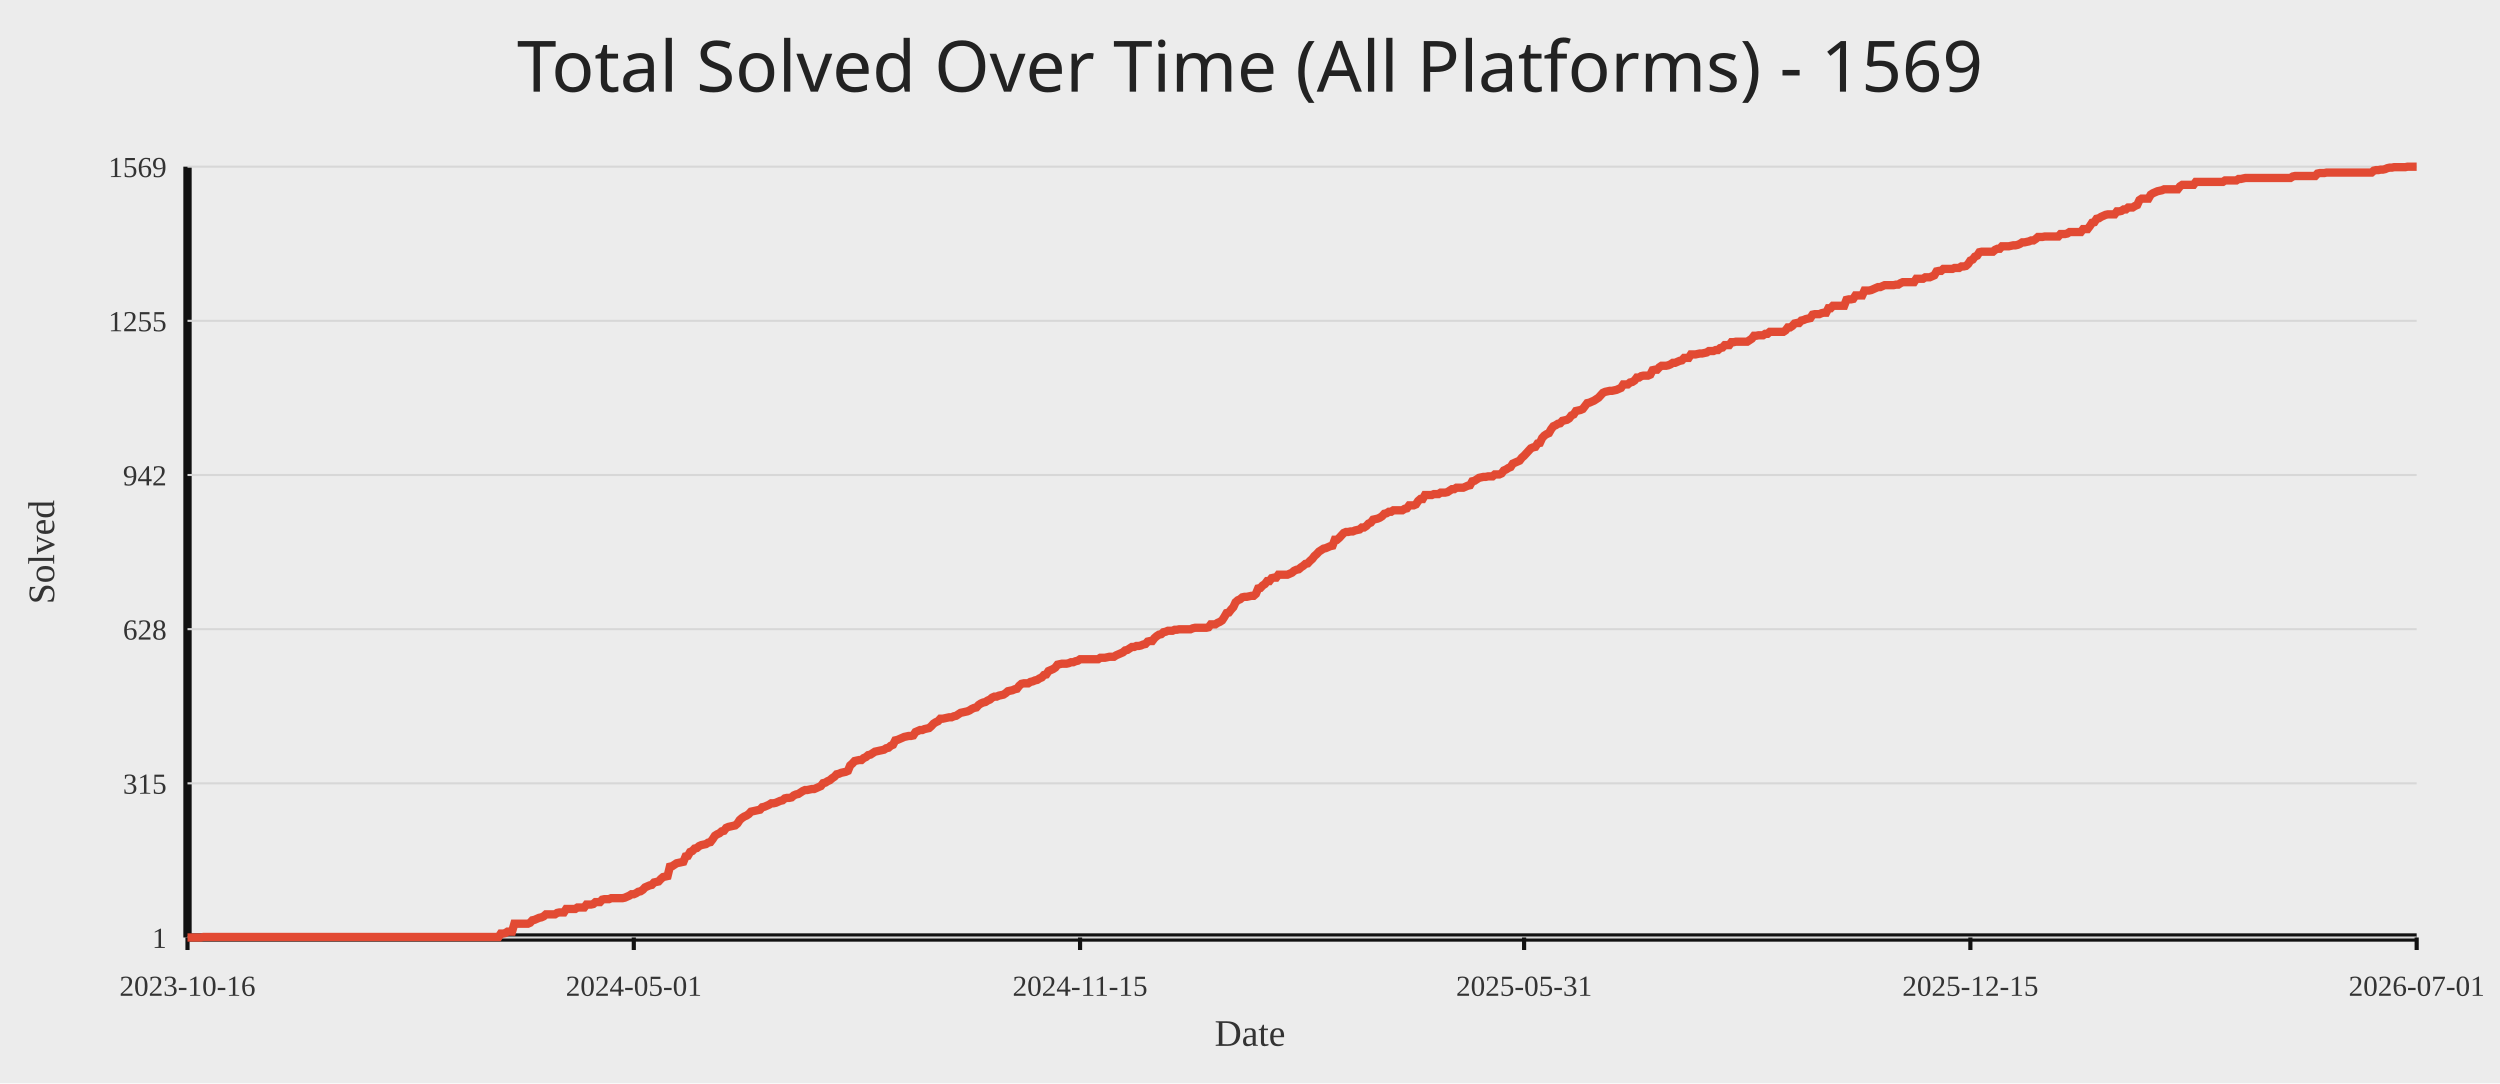
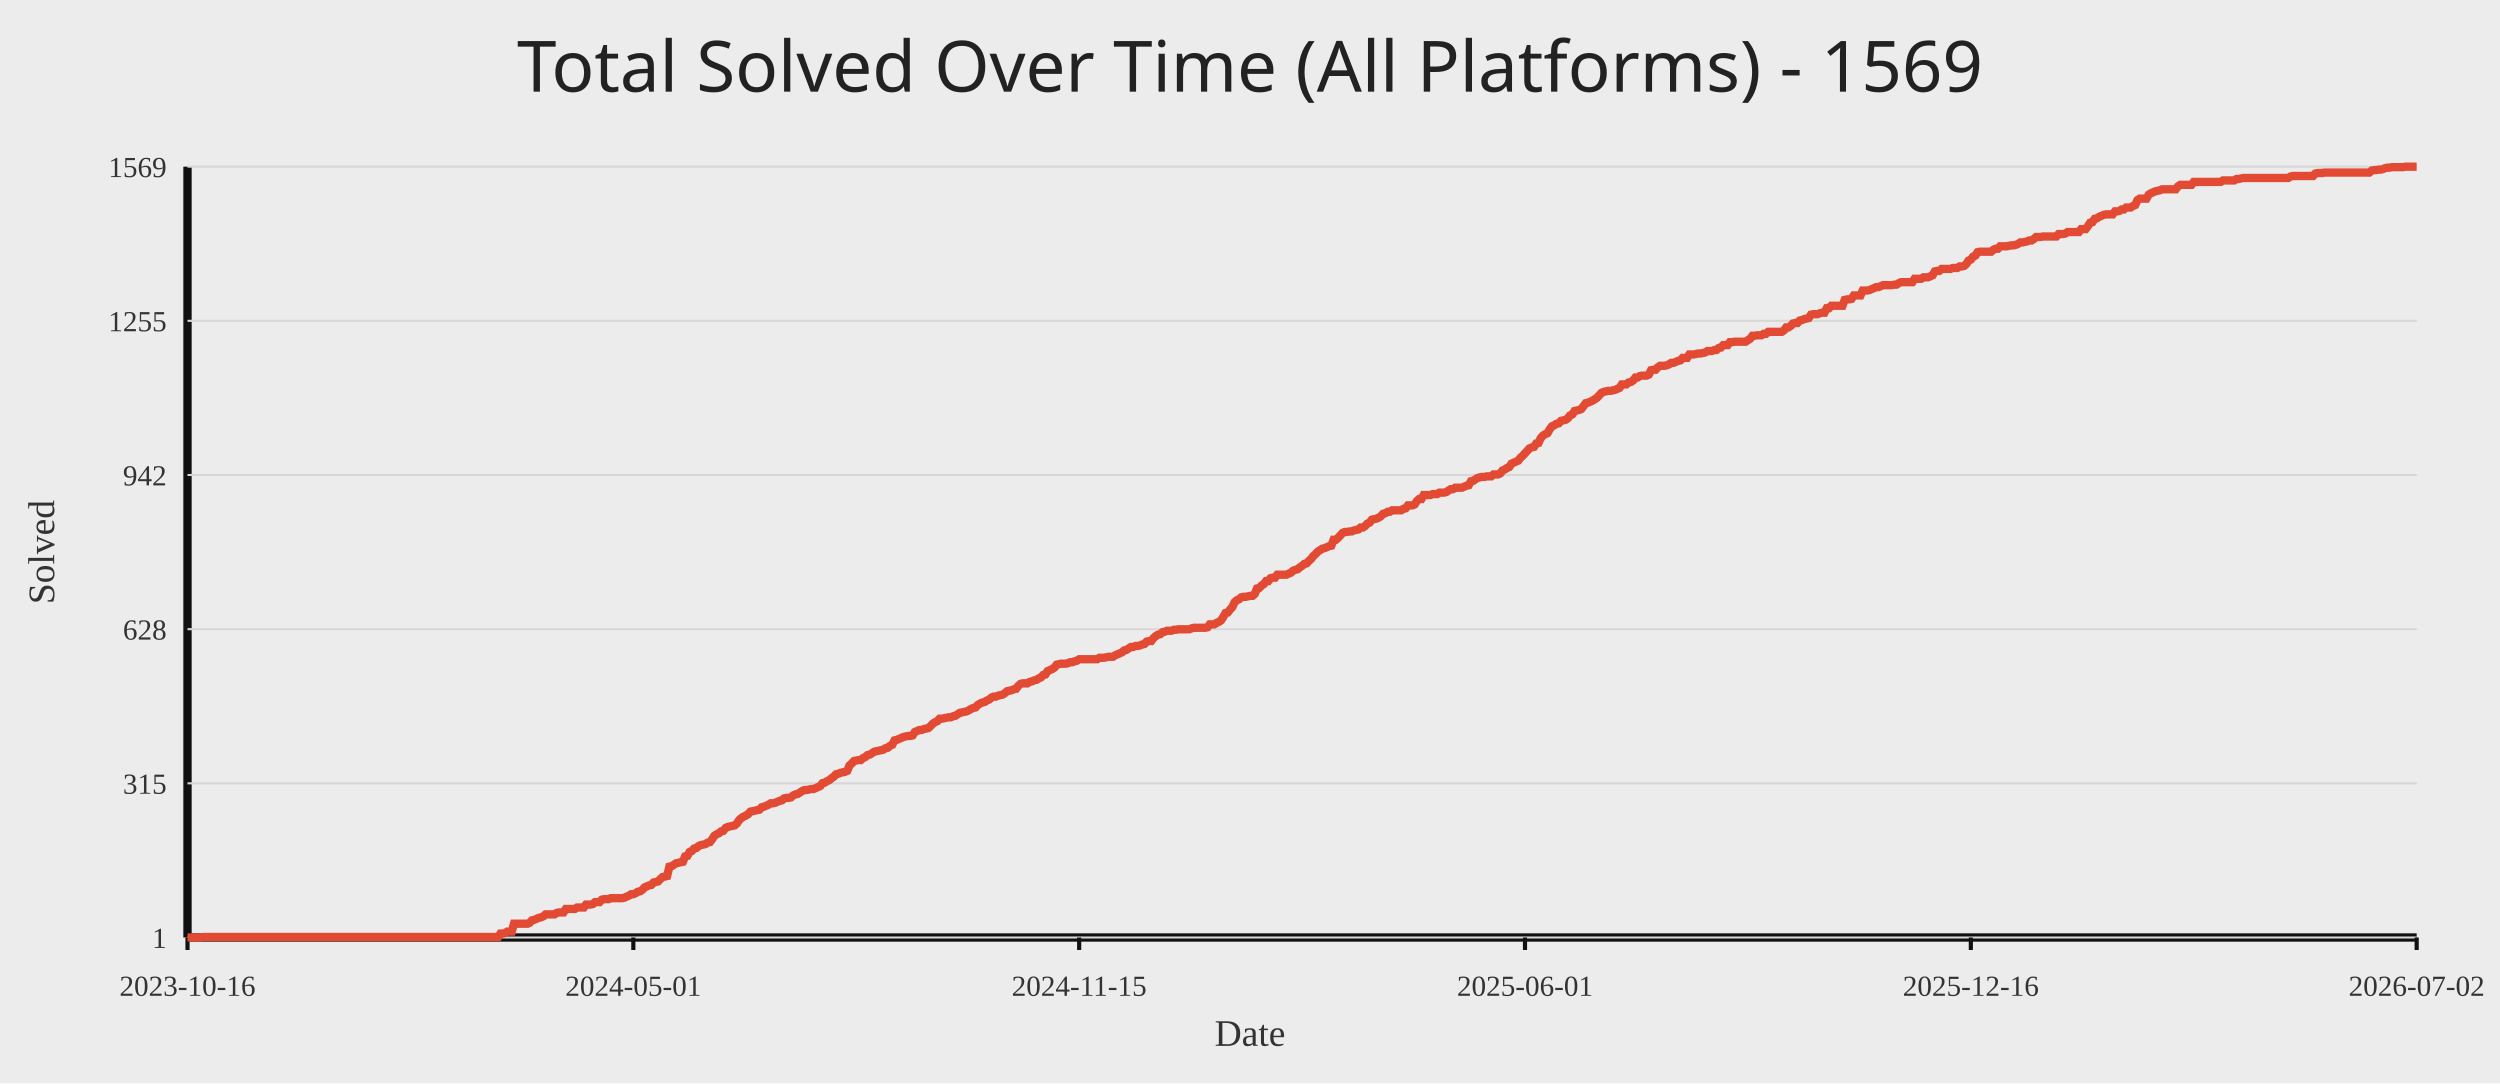
<svg xmlns="http://www.w3.org/2000/svg" width="1200" height="520">
  <rect width="100%" height="100%" fill="#ececec" />
  <text x="50%" y="44" text-anchor="middle" fill="#222" font-size="34" font-family="Comic Sans MS, Segoe UI">Total Solved Over Time (All Platforms) - 1569</text>
  <line x1="90" y1="450" x2="1160" y2="450" stroke="#111" stroke-width="4" />
  <line x1="90" y1="80" x2="90" y2="450" stroke="#111" stroke-width="4" />
  <line x1="90" y1="450.00" x2="1160" y2="450.00" stroke="#d7d7d7" stroke-width="1" />
  <text x="80" y="455.00" text-anchor="end" fill="#333" font-size="14">1</text>
  <line x1="90" y1="376.00" x2="1160" y2="376.00" stroke="#d7d7d7" stroke-width="1" />
  <text x="80" y="381.00" text-anchor="end" fill="#333" font-size="14">315</text>
  <line x1="90" y1="302.00" x2="1160" y2="302.00" stroke="#d7d7d7" stroke-width="1" />
  <text x="80" y="307.00" text-anchor="end" fill="#333" font-size="14">628</text>
  <line x1="90" y1="228.00" x2="1160" y2="228.00" stroke="#d7d7d7" stroke-width="1" />
  <text x="80" y="233.00" text-anchor="end" fill="#333" font-size="14">942</text>
  <line x1="90" y1="154.00" x2="1160" y2="154.00" stroke="#d7d7d7" stroke-width="1" />
  <text x="80" y="159.00" text-anchor="end" fill="#333" font-size="14">1255</text>
  <line x1="90" y1="80.00" x2="1160" y2="80.00" stroke="#d7d7d7" stroke-width="1" />
  <text x="80" y="85.00" text-anchor="end" fill="#333" font-size="14">1569</text>
  <line x1="90.00" y1="450" x2="90.00" y2="456" stroke="#111" stroke-width="2" />
  <text x="90.00" y="478" text-anchor="middle" fill="#333" font-size="14">2023-10-16</text>
-   <line x1="304.22" y1="450" x2="304.22" y2="456" stroke="#111" stroke-width="2" />
-   <text x="304.22" y="478" text-anchor="middle" fill="#333" font-size="14">2024-05-01</text>
-   <line x1="518.43" y1="450" x2="518.43" y2="456" stroke="#111" stroke-width="2" />
-   <text x="518.43" y="478" text-anchor="middle" fill="#333" font-size="14">2024-11-15</text>
-   <line x1="731.57" y1="450" x2="731.57" y2="456" stroke="#111" stroke-width="2" />
-   <text x="731.57" y="478" text-anchor="middle" fill="#333" font-size="14">2025-05-31</text>
-   <line x1="945.78" y1="450" x2="945.78" y2="456" stroke="#111" stroke-width="2" />
-   <text x="945.78" y="478" text-anchor="middle" fill="#333" font-size="14">2025-12-15</text>
+   <line x1="304.00" y1="450" x2="304.00" y2="456" stroke="#111" stroke-width="2" />
+   <text x="304.00" y="478" text-anchor="middle" fill="#333" font-size="14">2024-05-01</text>
+   <line x1="518.00" y1="450" x2="518.00" y2="456" stroke="#111" stroke-width="2" />
+   <text x="518.00" y="478" text-anchor="middle" fill="#333" font-size="14">2024-11-15</text>
+   <line x1="732.00" y1="450" x2="732.00" y2="456" stroke="#111" stroke-width="2" />
+   <text x="732.00" y="478" text-anchor="middle" fill="#333" font-size="14">2025-06-01</text>
+   <line x1="946.00" y1="450" x2="946.00" y2="456" stroke="#111" stroke-width="2" />
+   <text x="946.00" y="478" text-anchor="middle" fill="#333" font-size="14">2025-12-16</text>
  <line x1="1160.00" y1="450" x2="1160.00" y2="456" stroke="#111" stroke-width="2" />
-   <text x="1160.00" y="478" text-anchor="middle" fill="#333" font-size="14">2026-07-01</text>
-   <polyline fill="none" stroke="#e24a33" stroke-width="4" points="90.00,450.00 91.08,450.00 92.16,450.00 93.25,450.00 94.33,450.00 95.41,450.00 96.49,450.00 97.57,449.76 98.66,449.76 99.74,449.76 100.82,449.76 101.90,449.76 102.98,449.76 104.06,449.76 105.15,449.76 106.23,449.76 107.31,449.76 108.39,449.76 109.47,449.76 110.56,449.76 111.64,449.76 112.72,449.76 113.80,449.76 114.88,449.76 115.97,449.76 117.05,449.76 118.13,449.76 119.21,449.76 120.29,449.76 121.38,449.76 122.46,449.76 123.54,449.76 124.62,449.76 125.70,449.76 126.78,449.76 127.87,449.76 128.95,449.76 130.03,449.76 131.11,449.76 132.19,449.76 133.28,449.76 134.36,449.76 135.44,449.76 136.52,449.76 137.60,449.76 138.69,449.76 139.77,449.76 140.85,449.76 141.93,449.76 143.01,449.76 144.10,449.76 145.18,449.76 146.26,449.76 147.34,449.76 148.42,449.76 149.50,449.76 150.59,449.76 151.67,449.76 152.75,449.76 153.83,449.76 154.91,449.76 156.00,449.76 157.08,449.76 158.16,449.76 159.24,449.76 160.32,449.76 161.41,449.76 162.49,449.76 163.57,449.76 164.65,449.76 165.73,449.76 166.81,449.76 167.90,449.76 168.98,449.76 170.06,449.76 171.14,449.76 172.22,449.76 173.31,449.76 174.39,449.76 175.47,449.76 176.55,449.76 177.63,449.76 178.72,449.76 179.80,449.76 180.88,449.76 181.96,449.76 183.04,449.76 184.13,449.76 185.21,449.76 186.29,449.76 187.37,449.76 188.45,449.76 189.53,449.76 190.62,449.76 191.70,449.76 192.78,449.76 193.86,449.76 194.94,449.76 196.03,449.76 197.11,449.76 198.19,449.76 199.27,449.76 200.35,449.76 201.44,449.76 202.52,449.76 203.60,449.76 204.68,449.76 205.76,449.76 206.85,449.76 207.93,449.76 209.01,449.76 210.09,449.76 211.17,449.76 212.25,449.76 213.34,449.76 214.42,449.76 215.50,449.76 216.58,449.76 217.66,449.76 218.75,449.76 219.83,449.76 220.91,449.76 221.99,449.76 223.07,449.76 224.16,449.76 225.24,449.76 226.32,449.76 227.40,449.76 228.48,449.76 229.57,449.76 230.65,449.76 231.73,449.76 232.81,449.76 233.89,449.76 234.97,449.76 236.06,449.76 237.14,449.76 238.22,449.76 239.30,449.76 240.38,448.11 241.47,448.11 242.55,447.88 243.63,447.17 244.71,447.17 245.79,447.17 246.88,443.39 247.96,443.39 249.04,443.39 250.12,443.39 251.20,443.39 252.29,443.39 253.37,443.39 254.45,442.92 255.53,441.74 256.61,441.51 257.69,441.03 258.78,440.56 259.86,440.33 260.94,439.85 262.02,438.91 263.10,438.91 264.19,438.91 265.27,438.91 266.35,438.91 267.43,438.20 268.51,437.97 269.60,437.97 270.68,437.97 271.76,436.31 272.84,436.31 273.92,436.31 275.01,436.31 276.09,436.31 277.17,435.61 278.25,435.61 279.33,435.61 280.41,435.61 281.50,434.19 282.58,434.19 283.66,434.19 284.74,433.95 285.82,433.01 286.91,433.01 287.99,433.01 289.07,431.83 290.15,431.59 291.23,431.59 292.32,431.59 293.40,431.12 294.48,431.12 295.56,431.12 296.64,431.12 297.72,431.12 298.81,431.12 299.89,430.89 300.97,430.41 302.05,429.94 303.13,429.23 304.22,429.23 305.30,428.76 306.38,428.05 307.46,427.82 308.54,427.11 309.63,425.93 310.71,425.46 311.79,424.99 312.87,424.75 313.95,423.57 315.04,423.34 316.12,423.10 317.20,421.92 318.28,420.98 319.36,420.74 320.44,420.50 321.53,416.02 322.61,415.78 323.69,415.08 324.77,414.37 325.85,414.13 326.94,413.90 328.02,413.66 329.10,411.07 330.18,410.83 331.26,408.94 332.35,408.47 333.43,407.29 334.51,407.05 335.59,406.11 336.67,405.64 337.76,405.40 338.84,405.17 339.92,404.46 341.00,404.22 342.08,402.81 343.16,401.15 344.25,400.45 345.33,399.97 346.41,399.03 347.49,398.79 348.57,397.38 349.66,396.91 350.74,396.67 351.82,396.43 352.90,396.20 353.98,395.26 355.07,393.60 356.15,392.66 357.23,391.95 358.31,391.48 359.39,390.77 360.48,389.59 361.56,389.36 362.64,389.12 363.72,388.88 364.80,388.65 365.88,387.47 366.97,387.23 368.05,386.76 369.13,386.29 370.21,385.58 371.29,385.58 372.38,385.34 373.46,384.87 374.54,384.40 375.62,384.16 376.70,383.22 377.79,382.98 378.87,382.98 379.95,382.75 381.03,381.80 382.11,381.33 383.20,381.10 384.28,380.39 385.36,379.68 386.44,379.21 387.52,379.21 388.60,378.97 389.69,378.74 390.77,378.74 391.85,378.27 392.93,377.79 394.01,377.32 395.10,375.91 396.18,375.67 397.26,374.96 398.34,374.49 399.42,373.55 400.51,372.84 401.59,371.66 402.67,371.42 403.75,370.95 404.83,370.71 405.92,370.48 407.00,370.01 408.08,367.41 409.16,366.47 410.24,365.29 411.32,365.05 412.41,364.82 413.49,364.82 414.57,363.87 415.65,363.40 416.73,362.46 417.82,362.22 418.90,361.51 419.98,360.80 421.06,360.57 422.14,360.33 423.23,360.10 424.31,359.86 425.39,359.15 426.47,358.92 427.55,357.97 428.63,357.50 429.72,355.38 430.80,355.14 431.88,354.67 432.96,354.20 434.04,353.72 435.13,353.49 436.21,353.25 437.29,353.25 438.37,353.02 439.45,351.36 440.54,350.89 441.62,350.42 442.70,350.42 443.78,349.95 444.86,349.71 445.95,349.48 447.03,348.53 448.11,347.35 449.19,346.65 450.27,346.17 451.35,344.99 452.44,344.99 453.52,344.76 454.60,344.52 455.68,344.29 456.76,344.29 457.85,343.81 458.93,343.58 460.01,342.87 461.09,342.16 462.17,341.93 463.26,341.69 464.34,341.45 465.42,340.98 466.50,340.27 467.58,339.80 468.67,339.57 469.75,338.39 470.83,337.68 471.91,337.21 472.99,336.97 474.07,336.26 475.16,335.79 476.24,334.85 477.32,334.38 478.40,334.38 479.48,333.90 480.57,333.67 481.65,333.43 482.73,332.72 483.81,331.78 484.89,331.54 485.98,331.31 487.06,330.84 488.14,330.60 489.22,329.18 490.30,328.24 491.39,328.00 492.47,328.00 493.55,328.00 494.63,327.30 495.71,327.06 496.79,326.59 497.88,326.35 498.96,325.64 500.04,325.17 501.12,323.99 502.20,323.76 503.29,322.10 504.37,321.63 505.45,321.16 506.53,320.45 507.61,319.04 508.70,318.80 509.78,318.57 510.86,318.57 511.94,318.57 513.02,318.33 514.11,317.86 515.19,317.86 516.27,317.39 517.35,317.15 518.43,316.44 519.51,316.44 520.60,316.44 521.68,316.44 522.76,316.44 523.84,316.44 524.92,316.44 526.01,316.44 527.09,316.44 528.17,315.73 529.25,315.73 530.33,315.73 531.42,315.50 532.50,315.26 533.58,315.26 534.66,315.26 535.74,314.55 536.83,314.08 537.91,313.61 538.99,313.14 540.07,312.19 541.15,311.96 542.23,311.25 543.32,310.54 544.40,310.54 545.48,310.07 546.56,310.07 547.64,309.83 548.73,309.36 549.81,309.13 550.89,307.95 551.97,307.71 553.05,307.71 554.14,306.29 555.22,305.35 556.30,304.64 557.38,304.41 558.46,303.46 559.54,303.23 560.63,302.76 561.71,302.76 562.79,302.76 563.87,302.28 564.95,302.28 566.04,302.05 567.12,302.05 568.20,302.05 569.28,302.05 570.36,302.05 571.45,302.05 572.53,301.58 573.61,301.34 574.69,301.34 575.77,301.34 576.86,301.34 577.94,301.34 579.02,301.34 580.10,301.10 581.18,299.69 582.26,299.69 583.35,299.69 584.43,298.98 585.51,298.51 586.59,297.80 587.67,296.15 588.76,294.26 589.84,294.02 590.92,292.61 592.00,291.43 593.08,289.07 594.17,288.12 595.25,287.65 596.33,286.71 597.41,286.47 598.49,286.47 599.58,286.24 600.66,286.00 601.74,286.00 602.82,285.06 603.90,282.46 604.98,282.23 606.07,281.05 607.15,280.34 608.23,278.92 609.31,278.92 610.39,277.51 611.48,277.27 612.56,277.27 613.64,275.85 614.72,275.85 615.80,275.85 616.89,275.85 617.97,275.85 619.05,275.38 620.13,274.91 621.21,273.97 622.30,273.49 623.38,273.26 624.46,272.32 625.54,271.61 626.62,270.66 627.70,270.43 628.79,269.25 629.87,268.30 630.95,266.89 632.03,265.94 633.11,264.76 634.20,264.06 635.28,263.35 636.36,263.11 637.44,262.64 638.52,262.17 639.61,261.93 640.69,259.10 641.77,259.10 642.85,258.16 643.93,256.98 645.02,255.80 646.10,255.33 647.18,255.33 648.26,255.09 649.34,255.09 650.42,254.62 651.51,254.38 652.59,254.15 653.67,253.20 654.75,253.20 655.83,252.49 656.92,251.31 658.00,250.84 659.08,249.43 660.16,249.19 661.24,248.95 662.33,248.48 663.41,247.77 664.49,246.59 665.57,246.36 666.65,245.65 667.74,245.65 668.82,244.94 669.90,244.94 670.98,244.94 672.06,244.94 673.14,244.94 674.23,244.23 675.31,244.00 676.39,242.58 677.47,242.58 678.55,242.58 679.64,242.11 680.72,240.46 681.80,239.52 682.88,239.52 683.96,237.63 685.05,237.63 686.13,237.63 687.21,237.63 688.29,237.16 689.37,237.16 690.46,237.16 691.54,236.45 692.62,236.45 693.70,236.45 694.78,236.21 695.86,235.50 696.95,234.80 698.03,234.80 699.11,234.09 700.19,234.09 701.27,234.09 702.36,234.09 703.44,233.62 704.52,233.14 705.60,232.91 706.68,231.02 707.77,230.78 708.85,230.08 709.93,229.37 711.01,229.13 712.09,228.90 713.17,228.90 714.26,228.66 715.34,228.66 716.42,228.66 717.50,227.72 718.58,227.72 719.67,227.72 720.75,227.24 721.83,225.83 722.91,225.36 723.99,224.65 725.08,224.18 726.16,222.53 727.24,222.05 728.32,221.58 729.40,221.11 730.49,219.69 731.57,218.75 732.65,217.57 733.73,216.39 734.81,215.21 735.89,214.74 736.98,214.50 738.06,212.85 739.14,212.61 740.22,210.26 741.30,209.08 742.39,208.37 743.47,207.90 744.55,206.01 745.63,204.59 746.71,204.12 747.80,203.41 748.88,203.18 749.96,202.00 751.04,201.76 752.12,201.52 753.21,200.82 754.29,199.40 755.37,198.93 756.45,197.28 757.53,197.04 758.61,196.80 759.70,196.33 760.78,194.92 761.86,193.50 762.94,193.27 764.02,192.79 765.11,192.32 766.19,191.61 767.27,190.91 768.35,189.73 769.43,188.55 770.52,188.07 771.60,187.84 772.68,187.60 773.76,187.60 774.84,187.37 775.93,187.13 777.01,186.66 778.09,186.19 779.17,184.53 780.25,184.53 781.33,184.53 782.42,183.59 783.50,183.35 784.58,182.65 785.66,181.23 786.74,181.23 787.83,180.52 788.91,180.29 789.99,180.29 791.07,180.29 792.15,179.82 793.24,177.69 794.32,177.46 795.40,177.46 796.48,176.28 797.56,175.57 798.65,175.57 799.73,175.57 800.81,175.33 801.89,174.86 802.97,174.15 804.05,174.15 805.14,173.68 806.22,173.21 807.30,172.97 808.38,171.79 809.46,171.79 810.55,171.79 811.63,170.14 812.71,170.14 813.79,170.14 814.87,169.90 815.96,169.67 817.04,169.67 818.12,169.43 819.20,169.20 820.28,168.49 821.37,168.49 822.45,168.49 823.53,168.02 824.61,168.02 825.69,167.07 826.77,166.84 827.86,165.66 828.94,165.66 830.02,165.66 831.10,164.24 832.18,164.24 833.27,164.01 834.35,164.01 835.43,164.01 836.51,164.01 837.59,164.01 838.68,164.01 839.76,163.30 840.84,162.59 841.92,161.17 843.00,161.17 844.08,160.94 845.17,160.94 846.25,160.94 847.33,160.23 848.41,160.23 849.49,159.29 850.58,159.29 851.66,159.29 852.74,159.29 853.82,159.29 854.90,159.29 855.99,159.29 857.07,158.58 858.15,157.16 859.23,157.16 860.31,156.45 861.40,155.27 862.48,155.04 863.56,155.04 864.64,153.86 865.72,153.62 866.80,153.15 867.89,152.91 868.97,152.68 870.05,151.03 871.13,150.79 872.21,150.79 873.30,150.79 874.38,150.32 875.46,150.08 876.54,150.08 877.62,147.96 878.71,147.96 879.79,146.78 880.87,146.78 881.95,146.78 883.03,146.78 884.12,146.78 885.20,146.78 886.28,143.95 887.36,143.71 888.44,143.71 889.52,143.48 890.61,141.82 891.69,141.82 892.77,141.82 893.85,141.82 894.93,139.46 896.02,139.46 897.10,139.46 898.18,139.23 899.26,138.76 900.34,138.28 901.43,137.81 902.51,137.81 903.59,137.34 904.67,136.87 905.75,136.87 906.84,136.87 907.92,136.87 909.00,136.87 910.08,136.63 911.16,136.63 912.24,135.92 913.33,135.45 914.41,135.45 915.49,135.45 916.57,135.45 917.65,135.45 918.74,135.45 919.82,133.80 920.90,133.80 921.98,133.80 923.06,133.80 924.15,133.09 925.23,133.09 926.31,133.09 927.39,132.62 928.47,132.15 929.56,130.26 930.64,130.03 931.72,130.03 932.80,129.08 933.88,129.08 934.96,129.08 936.05,129.08 937.13,129.08 938.21,128.61 939.29,128.61 940.37,128.61 941.46,127.90 942.54,127.90 943.62,127.67 944.70,126.72 945.78,125.07 946.87,124.60 947.95,123.18 949.03,122.71 950.11,121.06 951.19,120.82 952.28,120.82 953.36,120.82 954.44,120.82 955.52,120.82 956.60,120.82 957.68,119.88 958.77,119.41 959.85,119.41 960.93,118.23 962.01,118.23 963.09,118.23 964.18,118.23 965.26,117.99 966.34,117.76 967.42,117.76 968.50,117.52 969.59,117.05 970.67,116.34 971.75,116.34 972.83,116.10 973.91,115.87 974.99,115.40 976.08,115.40 977.16,114.69 978.24,113.74 979.32,113.74 980.40,113.74 981.49,113.51 982.57,113.51 983.65,113.51 984.73,113.51 985.81,113.51 986.90,113.51 987.98,113.51 989.06,112.33 990.14,112.33 991.22,112.33 992.31,112.09 993.39,111.38 994.47,111.38 995.55,111.38 996.63,111.38 997.71,111.38 998.80,111.38 999.88,109.97 1000.96,109.97 1002.04,109.97 1003.12,108.55 1004.21,106.90 1005.29,106.66 1006.37,105.01 1007.45,104.78 1008.53,104.07 1009.62,103.60 1010.70,103.12 1011.78,102.89 1012.86,102.89 1013.94,102.89 1015.03,102.89 1016.11,101.47 1017.19,101.47 1018.27,101.24 1019.35,100.53 1020.43,100.53 1021.52,99.59 1022.60,99.59 1023.68,99.59 1024.76,98.88 1025.84,98.41 1026.93,96.05 1028.01,95.34 1029.09,95.34 1030.17,95.34 1031.25,95.34 1032.34,93.45 1033.42,92.74 1034.50,92.27 1035.58,91.80 1036.66,91.56 1037.75,91.33 1038.83,90.85 1039.91,90.85 1040.99,90.85 1042.07,90.85 1043.15,90.85 1044.24,90.85 1045.32,90.85 1046.40,89.44 1047.48,88.73 1048.56,88.73 1049.65,88.73 1050.73,88.73 1051.81,88.73 1052.89,88.73 1053.97,87.32 1055.06,87.32 1056.14,87.32 1057.22,87.32 1058.30,87.32 1059.38,87.32 1060.47,87.32 1061.55,87.32 1062.63,87.32 1063.71,87.32 1064.79,87.32 1065.87,87.32 1066.96,87.32 1068.04,86.61 1069.12,86.61 1070.20,86.61 1071.28,86.61 1072.37,86.61 1073.45,86.61 1074.53,85.90 1075.61,85.90 1076.69,85.66 1077.78,85.43 1078.86,85.43 1079.94,85.43 1081.02,85.43 1082.10,85.43 1083.19,85.43 1084.27,85.43 1085.35,85.43 1086.43,85.43 1087.51,85.43 1088.59,85.43 1089.68,85.43 1090.76,85.43 1091.84,85.43 1092.92,85.43 1094.00,85.43 1095.09,85.43 1096.17,85.43 1097.25,85.43 1098.33,85.43 1099.41,85.43 1100.50,84.72 1101.58,84.48 1102.66,84.48 1103.74,84.48 1104.82,84.48 1105.90,84.48 1106.99,84.48 1108.07,84.48 1109.15,84.48 1110.23,84.48 1111.31,84.48 1112.40,83.30 1113.48,83.07 1114.56,83.07 1115.64,83.07 1116.72,82.83 1117.81,82.83 1118.89,82.83 1119.97,82.83 1121.05,82.83 1122.13,82.83 1123.22,82.83 1124.30,82.83 1125.38,82.83 1126.46,82.83 1127.54,82.83 1128.62,82.83 1129.71,82.83 1130.79,82.83 1131.87,82.83 1132.95,82.83 1134.03,82.83 1135.12,82.83 1136.20,82.83 1137.28,82.83 1138.36,82.83 1139.44,81.89 1140.53,81.65 1141.61,81.65 1142.69,81.42 1143.77,81.42 1144.85,81.18 1145.94,80.71 1147.02,80.47 1148.10,80.47 1149.18,80.24 1150.26,80.24 1151.34,80.24 1152.43,80.24 1153.51,80.24 1154.59,80.24 1155.67,80.00 1156.75,80.00 1157.84,80.00 1158.92,80.00 1160.00,80.00" />
+   <text x="1160.00" y="478" text-anchor="middle" fill="#333" font-size="14">2026-07-02</text>
+   <polyline fill="none" stroke="#e24a33" stroke-width="4" points="90.00,450.00 91.08,450.00 92.16,450.00 93.24,450.00 94.32,450.00 95.40,450.00 96.48,450.00 97.57,449.76 98.65,449.76 99.73,449.76 100.81,449.76 101.89,449.76 102.97,449.76 104.05,449.76 105.13,449.76 106.21,449.76 107.29,449.76 108.37,449.76 109.45,449.76 110.54,449.76 111.62,449.76 112.70,449.76 113.78,449.76 114.86,449.76 115.94,449.76 117.02,449.76 118.10,449.76 119.18,449.76 120.26,449.76 121.34,449.76 122.42,449.76 123.51,449.76 124.59,449.76 125.67,449.76 126.75,449.76 127.83,449.76 128.91,449.76 129.99,449.76 131.07,449.76 132.15,449.76 133.23,449.76 134.31,449.76 135.39,449.76 136.47,449.76 137.56,449.76 138.64,449.76 139.72,449.76 140.80,449.76 141.88,449.76 142.96,449.76 144.04,449.76 145.12,449.76 146.20,449.76 147.28,449.76 148.36,449.76 149.44,449.76 150.53,449.76 151.61,449.76 152.69,449.76 153.77,449.76 154.85,449.76 155.93,449.76 157.01,449.76 158.09,449.76 159.17,449.76 160.25,449.76 161.33,449.76 162.41,449.76 163.49,449.76 164.58,449.76 165.66,449.76 166.74,449.76 167.82,449.76 168.90,449.76 169.98,449.76 171.06,449.76 172.14,449.76 173.22,449.76 174.30,449.76 175.38,449.76 176.46,449.76 177.55,449.76 178.63,449.76 179.71,449.76 180.79,449.76 181.87,449.76 182.95,449.76 184.03,449.76 185.11,449.76 186.19,449.76 187.27,449.76 188.35,449.76 189.43,449.76 190.52,449.76 191.60,449.76 192.68,449.76 193.76,449.76 194.84,449.76 195.92,449.76 197.00,449.76 198.08,449.76 199.16,449.76 200.24,449.76 201.32,449.76 202.40,449.76 203.48,449.76 204.57,449.76 205.65,449.76 206.73,449.76 207.81,449.76 208.89,449.76 209.97,449.76 211.05,449.76 212.13,449.76 213.21,449.76 214.29,449.76 215.37,449.76 216.45,449.76 217.54,449.76 218.62,449.76 219.70,449.76 220.78,449.76 221.86,449.76 222.94,449.76 224.02,449.76 225.10,449.76 226.18,449.76 227.26,449.76 228.34,449.76 229.42,449.76 230.51,449.76 231.59,449.76 232.67,449.76 233.75,449.76 234.83,449.76 235.91,449.76 236.99,449.76 238.07,449.76 239.15,449.76 240.23,448.11 241.31,448.11 242.39,447.88 243.47,447.17 244.56,447.17 245.64,447.17 246.72,443.39 247.80,443.39 248.88,443.39 249.96,443.39 251.04,443.39 252.12,443.39 253.20,443.39 254.28,442.92 255.36,441.74 256.44,441.51 257.53,441.03 258.61,440.56 259.69,440.33 260.77,439.85 261.85,438.91 262.93,438.91 264.01,438.91 265.09,438.91 266.17,438.91 267.25,438.20 268.33,437.97 269.41,437.97 270.49,437.97 271.58,436.31 272.66,436.31 273.74,436.31 274.82,436.31 275.90,436.31 276.98,435.61 278.06,435.61 279.14,435.61 280.22,435.61 281.30,434.19 282.38,434.19 283.46,434.19 284.55,433.95 285.63,433.01 286.71,433.01 287.79,433.01 288.87,431.83 289.95,431.59 291.03,431.59 292.11,431.59 293.19,431.12 294.27,431.12 295.35,431.12 296.43,431.12 297.52,431.12 298.60,431.12 299.68,430.89 300.76,430.41 301.84,429.94 302.92,429.23 304.00,429.23 305.08,428.76 306.16,428.05 307.24,427.82 308.32,427.11 309.40,425.93 310.48,425.46 311.57,424.99 312.65,424.75 313.73,423.57 314.81,423.34 315.89,423.10 316.97,421.92 318.05,420.98 319.13,420.74 320.21,420.50 321.29,416.02 322.37,415.78 323.45,415.08 324.54,414.37 325.62,414.13 326.70,413.90 327.78,413.66 328.86,411.07 329.94,410.83 331.02,408.94 332.10,408.47 333.18,407.29 334.26,407.05 335.34,406.11 336.42,405.64 337.51,405.40 338.59,405.17 339.67,404.46 340.75,404.22 341.83,402.81 342.91,401.15 343.99,400.45 345.07,399.97 346.15,399.03 347.23,398.79 348.31,397.38 349.39,396.91 350.47,396.67 351.56,396.43 352.64,396.20 353.72,395.26 354.80,393.60 355.88,392.66 356.96,391.95 358.04,391.48 359.12,390.77 360.20,389.59 361.28,389.36 362.36,389.12 363.44,388.88 364.53,388.65 365.61,387.47 366.69,387.23 367.77,386.76 368.85,386.29 369.93,385.58 371.01,385.58 372.09,385.34 373.17,384.87 374.25,384.40 375.33,384.16 376.41,383.22 377.49,382.98 378.58,382.98 379.66,382.75 380.74,381.80 381.82,381.33 382.90,381.10 383.98,380.39 385.06,379.68 386.14,379.21 387.22,379.21 388.30,378.97 389.38,378.74 390.46,378.74 391.55,378.27 392.63,377.79 393.71,377.32 394.79,375.91 395.87,375.67 396.95,374.96 398.03,374.49 399.11,373.55 400.19,372.84 401.27,371.66 402.35,371.42 403.43,370.95 404.52,370.71 405.60,370.48 406.68,370.01 407.76,367.41 408.84,366.47 409.92,365.29 411.00,365.05 412.08,364.82 413.16,364.82 414.24,363.87 415.32,363.40 416.40,362.46 417.48,362.22 418.57,361.51 419.65,360.80 420.73,360.57 421.81,360.33 422.89,360.10 423.97,359.86 425.05,359.15 426.13,358.92 427.21,357.97 428.29,357.50 429.37,355.38 430.45,355.14 431.54,354.67 432.62,354.20 433.70,353.72 434.78,353.49 435.86,353.25 436.94,353.25 438.02,353.02 439.10,351.36 440.18,350.89 441.26,350.42 442.34,350.42 443.42,349.95 444.51,349.71 445.59,349.48 446.67,348.53 447.75,347.35 448.83,346.65 449.91,346.17 450.99,344.99 452.07,344.99 453.15,344.76 454.23,344.52 455.31,344.29 456.39,344.29 457.47,343.81 458.56,343.58 459.64,342.87 460.72,342.16 461.80,341.93 462.88,341.69 463.96,341.45 465.04,340.98 466.12,340.27 467.20,339.80 468.28,339.57 469.36,338.39 470.44,337.68 471.53,337.21 472.61,336.97 473.69,336.26 474.77,335.79 475.85,334.85 476.93,334.38 478.01,334.38 479.09,333.90 480.17,333.67 481.25,333.43 482.33,332.72 483.41,331.78 484.49,331.54 485.58,331.31 486.66,330.84 487.74,330.60 488.82,329.18 489.90,328.24 490.98,328.00 492.06,328.00 493.14,328.00 494.22,327.30 495.30,327.06 496.38,326.59 497.46,326.35 498.55,325.64 499.63,325.17 500.71,323.99 501.79,323.76 502.87,322.10 503.95,321.63 505.03,321.16 506.11,320.45 507.19,319.04 508.27,318.80 509.35,318.57 510.43,318.57 511.52,318.57 512.60,318.33 513.68,317.86 514.76,317.86 515.84,317.39 516.92,317.15 518.00,316.44 519.08,316.44 520.16,316.44 521.24,316.44 522.32,316.44 523.40,316.44 524.48,316.44 525.57,316.44 526.65,316.44 527.73,315.73 528.81,315.73 529.89,315.73 530.97,315.50 532.05,315.26 533.13,315.26 534.21,315.26 535.29,314.55 536.37,314.08 537.45,313.61 538.54,313.14 539.62,312.19 540.70,311.96 541.78,311.25 542.86,310.54 543.94,310.54 545.02,310.07 546.10,310.07 547.18,309.83 548.26,309.36 549.34,309.13 550.42,307.95 551.51,307.71 552.59,307.71 553.67,306.29 554.75,305.35 555.83,304.64 556.91,304.41 557.99,303.46 559.07,303.23 560.15,302.76 561.23,302.76 562.31,302.76 563.39,302.28 564.47,302.28 565.56,302.05 566.64,302.05 567.72,302.05 568.80,302.05 569.88,302.05 570.96,302.05 572.04,301.58 573.12,301.34 574.20,301.34 575.28,301.34 576.36,301.34 577.44,301.34 578.53,301.34 579.61,301.10 580.69,299.69 581.77,299.69 582.85,299.69 583.93,298.98 585.01,298.51 586.09,297.80 587.17,296.15 588.25,294.26 589.33,294.02 590.41,292.61 591.49,291.43 592.58,289.07 593.66,288.12 594.74,287.65 595.82,286.71 596.90,286.47 597.98,286.47 599.06,286.24 600.14,286.00 601.22,286.00 602.30,285.06 603.38,282.46 604.46,282.23 605.55,281.05 606.63,280.34 607.71,278.92 608.79,278.92 609.87,277.51 610.95,277.27 612.03,277.27 613.11,275.85 614.19,275.85 615.27,275.85 616.35,275.85 617.43,275.85 618.52,275.38 619.60,274.91 620.68,273.97 621.76,273.49 622.84,273.26 623.92,272.32 625.00,271.61 626.08,270.66 627.16,270.43 628.24,269.25 629.32,268.30 630.40,266.89 631.48,265.94 632.57,264.76 633.65,264.06 634.73,263.35 635.81,263.11 636.89,262.64 637.97,262.17 639.05,261.93 640.13,259.10 641.21,259.10 642.29,258.16 643.37,256.98 644.45,255.80 645.54,255.33 646.62,255.33 647.70,255.09 648.78,255.09 649.86,254.62 650.94,254.38 652.02,254.15 653.10,253.20 654.18,253.20 655.26,252.49 656.34,251.31 657.42,250.84 658.51,249.43 659.59,249.19 660.67,248.95 661.75,248.48 662.83,247.77 663.91,246.59 664.99,246.36 666.07,245.65 667.15,245.65 668.23,244.94 669.31,244.94 670.39,244.94 671.47,244.94 672.56,244.94 673.64,244.23 674.72,244.00 675.80,242.58 676.88,242.58 677.96,242.58 679.04,242.11 680.12,240.46 681.20,239.52 682.28,239.52 683.36,237.63 684.44,237.63 685.53,237.63 686.61,237.63 687.69,237.16 688.77,237.16 689.85,237.16 690.93,236.45 692.01,236.45 693.09,236.45 694.17,236.21 695.25,235.50 696.33,234.80 697.41,234.80 698.49,234.09 699.58,234.09 700.66,234.09 701.74,234.09 702.82,233.62 703.90,233.14 704.98,232.91 706.06,231.02 707.14,230.78 708.22,230.08 709.30,229.37 710.38,229.13 711.46,228.90 712.55,228.90 713.63,228.66 714.71,228.66 715.79,228.66 716.87,227.72 717.95,227.72 719.03,227.72 720.11,227.24 721.19,225.83 722.27,225.36 723.35,224.65 724.43,224.18 725.52,222.53 726.60,222.05 727.68,221.58 728.76,221.11 729.84,219.69 730.92,218.75 732.00,217.57 733.08,216.39 734.16,215.21 735.24,214.74 736.32,214.50 737.40,212.85 738.48,212.61 739.57,210.26 740.65,209.08 741.73,208.37 742.81,207.90 743.89,206.01 744.97,204.59 746.05,204.12 747.13,203.41 748.21,203.18 749.29,202.00 750.37,201.76 751.45,201.52 752.54,200.82 753.62,199.40 754.70,198.93 755.78,197.28 756.86,197.04 757.94,196.80 759.02,196.33 760.10,194.92 761.18,193.50 762.26,193.27 763.34,192.79 764.42,192.32 765.51,191.61 766.59,190.91 767.67,189.73 768.75,188.55 769.83,188.07 770.91,187.84 771.99,187.60 773.07,187.60 774.15,187.37 775.23,187.13 776.31,186.66 777.39,186.19 778.47,184.53 779.56,184.53 780.64,184.53 781.72,183.59 782.80,183.35 783.88,182.65 784.96,181.23 786.04,181.23 787.12,180.52 788.20,180.29 789.28,180.29 790.36,180.29 791.44,179.82 792.53,177.69 793.61,177.46 794.69,177.46 795.77,176.28 796.85,175.57 797.93,175.57 799.01,175.57 800.09,175.33 801.17,174.86 802.25,174.15 803.33,174.15 804.41,173.68 805.49,173.21 806.58,172.97 807.66,171.79 808.74,171.79 809.82,171.79 810.90,170.14 811.98,170.14 813.06,170.14 814.14,169.90 815.22,169.67 816.30,169.67 817.38,169.43 818.46,169.20 819.55,168.49 820.63,168.49 821.71,168.49 822.79,168.02 823.87,168.02 824.95,167.07 826.03,166.84 827.11,165.66 828.19,165.66 829.27,165.66 830.35,164.24 831.43,164.24 832.52,164.01 833.60,164.01 834.68,164.01 835.76,164.01 836.84,164.01 837.92,164.01 839.00,163.30 840.08,162.59 841.16,161.17 842.24,161.17 843.32,160.94 844.40,160.94 845.48,160.94 846.57,160.23 847.65,160.23 848.73,159.29 849.81,159.29 850.89,159.29 851.97,159.29 853.05,159.29 854.13,159.29 855.21,159.29 856.29,158.58 857.37,157.16 858.45,157.16 859.54,156.45 860.62,155.27 861.70,155.04 862.78,155.04 863.86,153.86 864.94,153.62 866.02,153.15 867.10,152.91 868.18,152.68 869.26,151.03 870.34,150.79 871.42,150.79 872.51,150.79 873.59,150.32 874.67,150.08 875.75,150.08 876.83,147.96 877.91,147.96 878.99,146.78 880.07,146.78 881.15,146.78 882.23,146.78 883.31,146.78 884.39,146.78 885.47,143.95 886.56,143.71 887.64,143.71 888.72,143.48 889.80,141.82 890.88,141.82 891.96,141.82 893.04,141.82 894.12,139.46 895.20,139.46 896.28,139.46 897.36,139.23 898.44,138.76 899.53,138.28 900.61,137.81 901.69,137.81 902.77,137.34 903.85,136.87 904.93,136.87 906.01,136.87 907.09,136.87 908.17,136.87 909.25,136.63 910.33,136.63 911.41,135.92 912.49,135.45 913.58,135.45 914.66,135.45 915.74,135.45 916.82,135.45 917.90,135.45 918.98,133.80 920.06,133.80 921.14,133.80 922.22,133.80 923.30,133.09 924.38,133.09 925.46,133.09 926.55,132.62 927.63,132.15 928.71,130.26 929.79,130.03 930.87,130.03 931.95,129.08 933.03,129.08 934.11,129.08 935.19,129.08 936.27,129.08 937.35,128.61 938.43,128.61 939.52,128.61 940.60,127.90 941.68,127.90 942.76,127.67 943.84,126.72 944.92,125.07 946.00,124.60 947.08,123.18 948.16,122.71 949.24,121.06 950.32,120.82 951.40,120.82 952.48,120.82 953.57,120.82 954.65,120.82 955.73,120.82 956.81,119.88 957.89,119.41 958.97,119.41 960.05,118.23 961.13,118.23 962.21,118.23 963.29,118.23 964.37,117.99 965.45,117.76 966.54,117.76 967.62,117.52 968.70,117.05 969.78,116.34 970.86,116.34 971.94,116.10 973.02,115.87 974.10,115.40 975.18,115.40 976.26,114.69 977.34,113.74 978.42,113.74 979.51,113.74 980.59,113.51 981.67,113.51 982.75,113.51 983.83,113.51 984.91,113.51 985.99,113.51 987.07,113.51 988.15,112.33 989.23,112.33 990.31,112.33 991.39,112.09 992.47,111.38 993.56,111.38 994.64,111.38 995.72,111.38 996.80,111.38 997.88,111.38 998.96,109.97 1000.04,109.97 1001.12,109.97 1002.20,108.55 1003.28,106.90 1004.36,106.66 1005.44,105.01 1006.53,104.78 1007.61,104.07 1008.69,103.60 1009.77,103.12 1010.85,102.89 1011.93,102.89 1013.01,102.89 1014.09,102.89 1015.17,101.47 1016.25,101.47 1017.33,101.24 1018.41,100.53 1019.49,100.53 1020.58,99.59 1021.66,99.59 1022.74,99.59 1023.82,98.88 1024.90,98.41 1025.98,96.05 1027.06,95.34 1028.14,95.34 1029.22,95.34 1030.30,95.34 1031.38,93.45 1032.46,92.74 1033.55,92.27 1034.63,91.80 1035.71,91.56 1036.79,91.33 1037.87,90.85 1038.95,90.85 1040.03,90.85 1041.11,90.85 1042.19,90.85 1043.27,90.85 1044.35,90.85 1045.43,89.44 1046.52,88.73 1047.60,88.73 1048.68,88.73 1049.76,88.73 1050.84,88.73 1051.92,88.73 1053.00,87.32 1054.08,87.32 1055.16,87.32 1056.24,87.32 1057.32,87.32 1058.40,87.32 1059.48,87.32 1060.57,87.32 1061.65,87.32 1062.73,87.32 1063.81,87.32 1064.89,87.32 1065.97,87.32 1067.05,86.61 1068.13,86.61 1069.21,86.61 1070.29,86.61 1071.37,86.61 1072.45,86.61 1073.54,85.90 1074.62,85.90 1075.70,85.66 1076.78,85.43 1077.86,85.43 1078.94,85.43 1080.02,85.43 1081.10,85.43 1082.18,85.43 1083.26,85.43 1084.34,85.43 1085.42,85.43 1086.51,85.43 1087.59,85.43 1088.67,85.43 1089.75,85.43 1090.83,85.43 1091.91,85.43 1092.99,85.43 1094.07,85.43 1095.15,85.43 1096.23,85.43 1097.31,85.43 1098.39,85.43 1099.47,84.72 1100.56,84.48 1101.64,84.48 1102.72,84.48 1103.80,84.48 1104.88,84.48 1105.96,84.48 1107.04,84.48 1108.12,84.48 1109.20,84.48 1110.28,84.48 1111.36,83.30 1112.44,83.07 1113.53,83.07 1114.61,83.07 1115.69,82.83 1116.77,82.83 1117.85,82.83 1118.93,82.83 1120.01,82.83 1121.09,82.83 1122.17,82.83 1123.25,82.83 1124.33,82.83 1125.41,82.83 1126.49,82.83 1127.58,82.83 1128.66,82.83 1129.74,82.83 1130.82,82.83 1131.90,82.83 1132.98,82.83 1134.06,82.83 1135.14,82.83 1136.22,82.83 1137.30,82.83 1138.38,81.89 1139.46,81.65 1140.55,81.65 1141.63,81.42 1142.71,81.42 1143.79,81.18 1144.87,80.71 1145.95,80.47 1147.03,80.47 1148.11,80.24 1149.19,80.24 1150.27,80.24 1151.35,80.24 1152.43,80.24 1153.52,80.24 1154.60,80.00 1155.68,80.00 1156.76,80.00 1157.84,80.00 1158.92,80.00 1160.00,80.00" />
  <text x="50%" y="502" text-anchor="middle" fill="#333" font-size="18">Date</text>
  <text x="26" y="265.00" transform="rotate(-90 26 265.00)" text-anchor="middle" fill="#333" font-size="18">Solved</text>
</svg>
